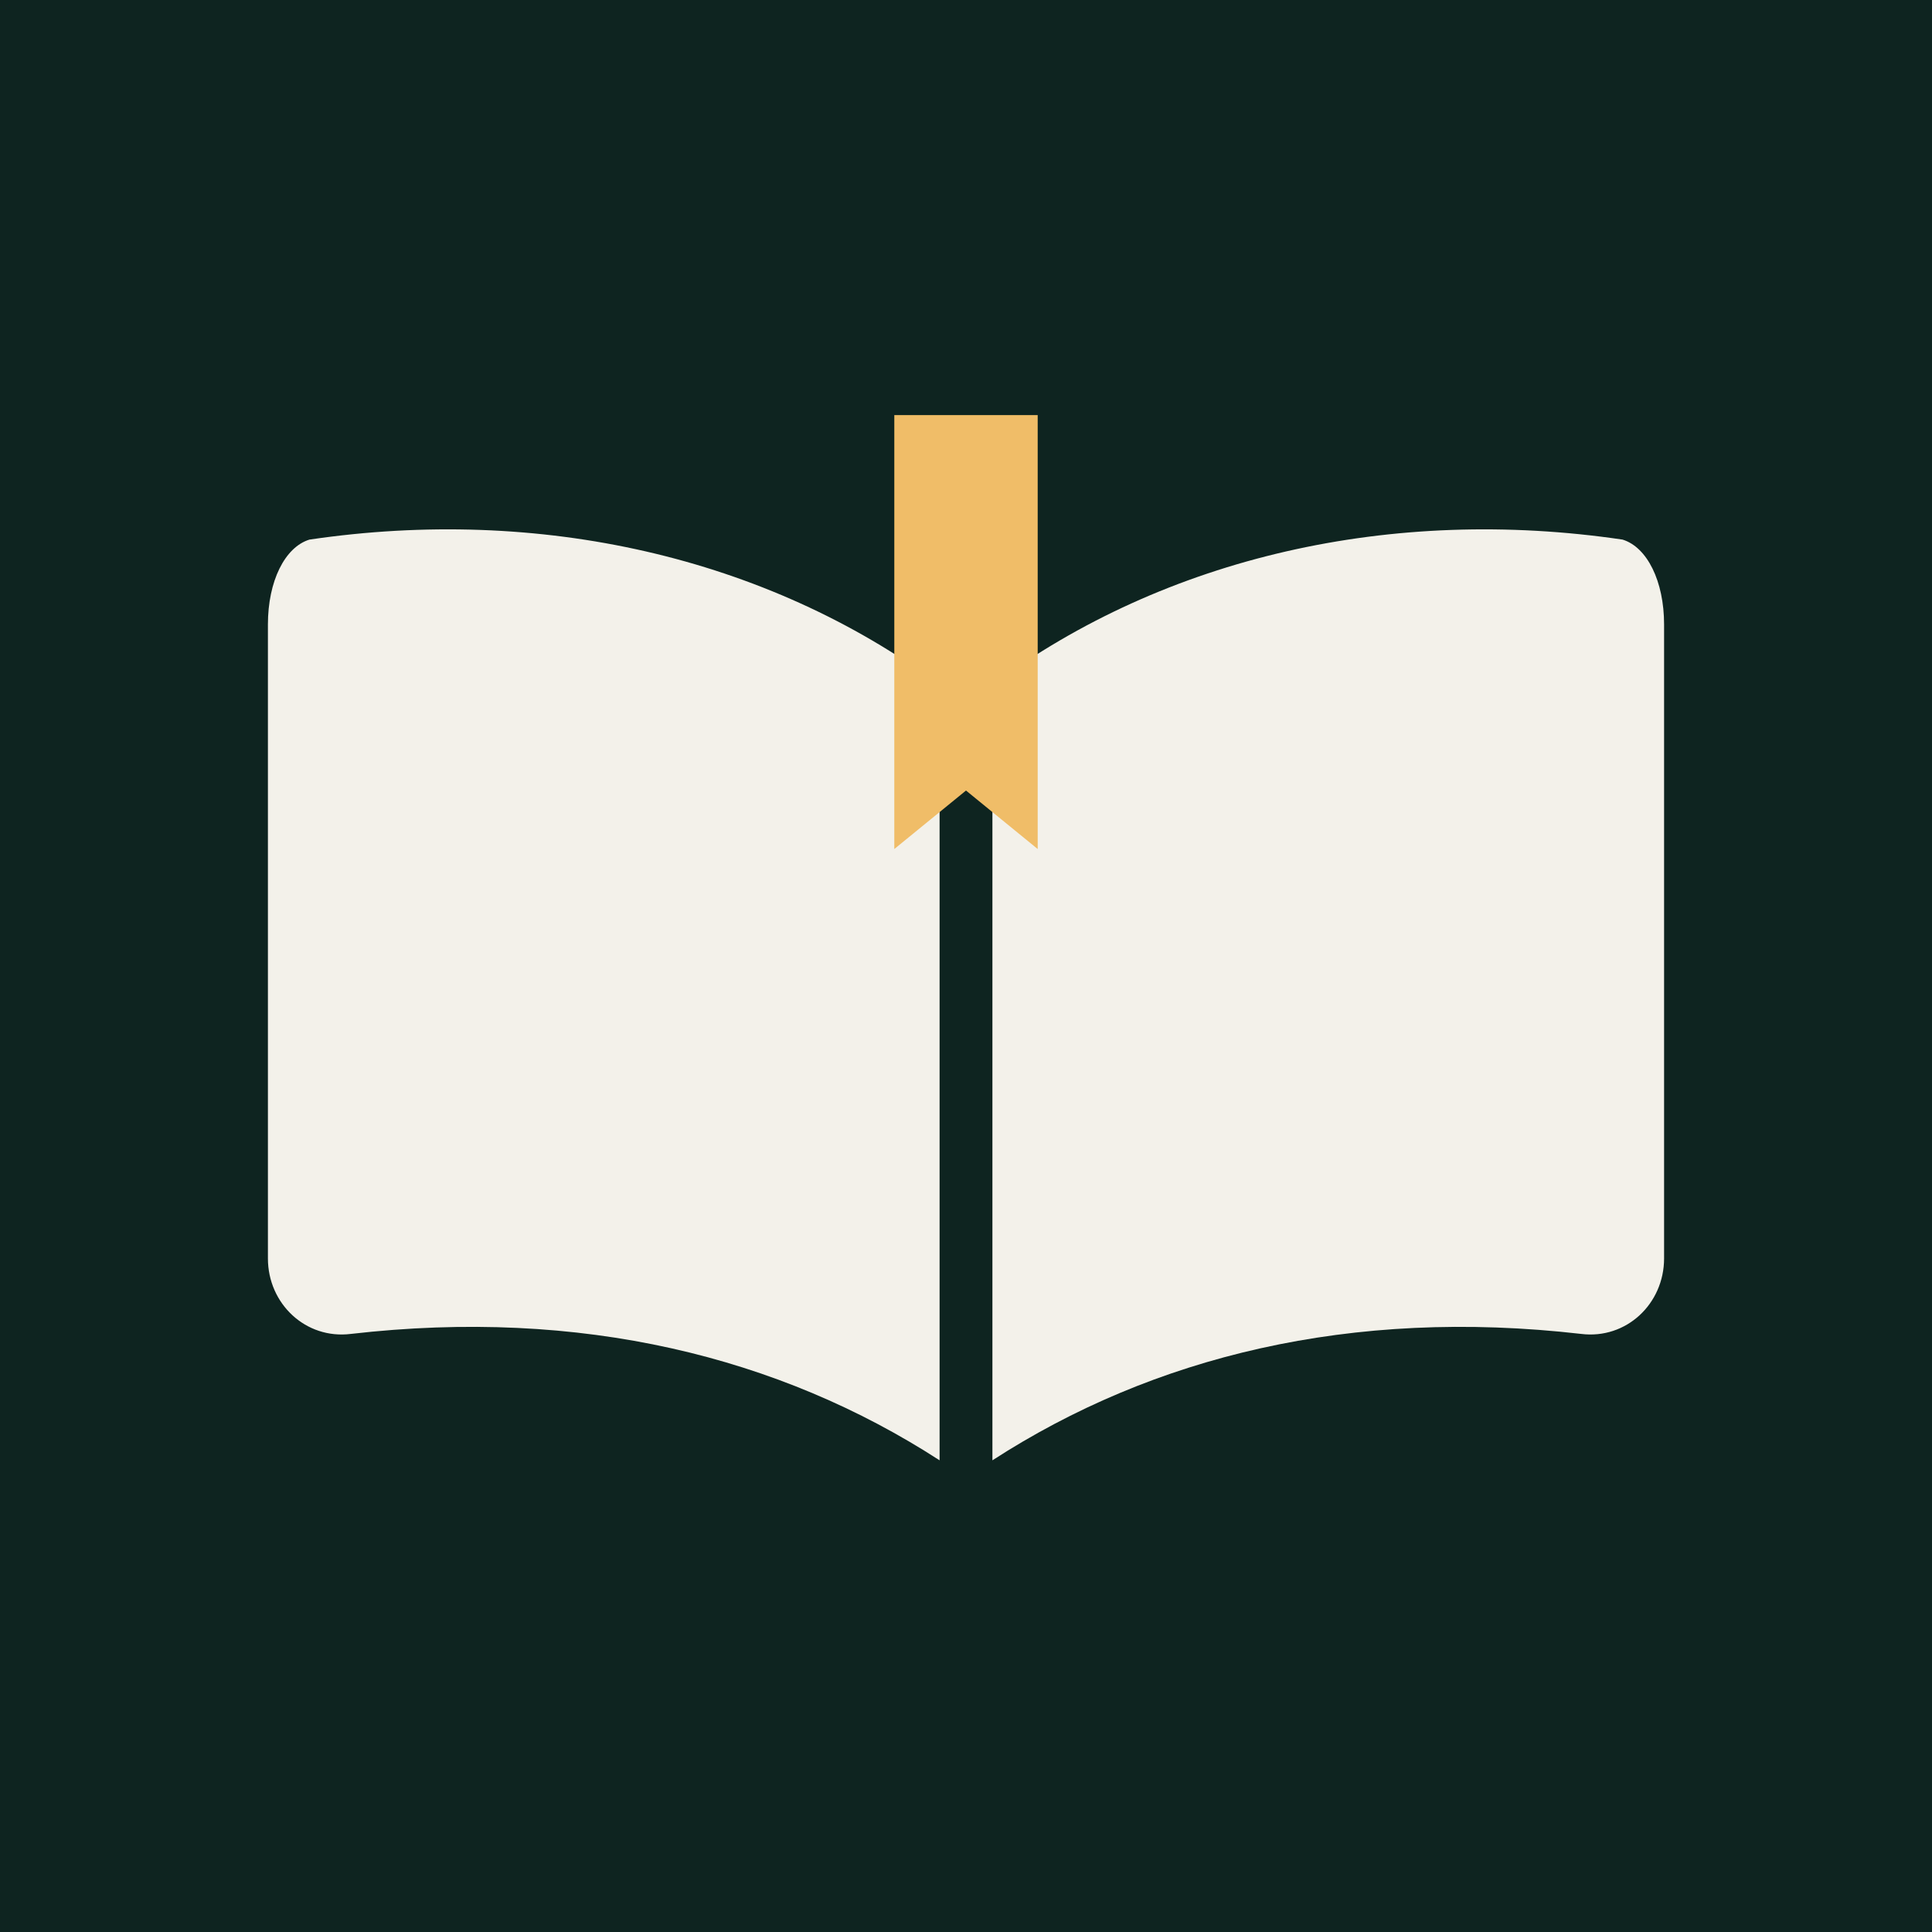
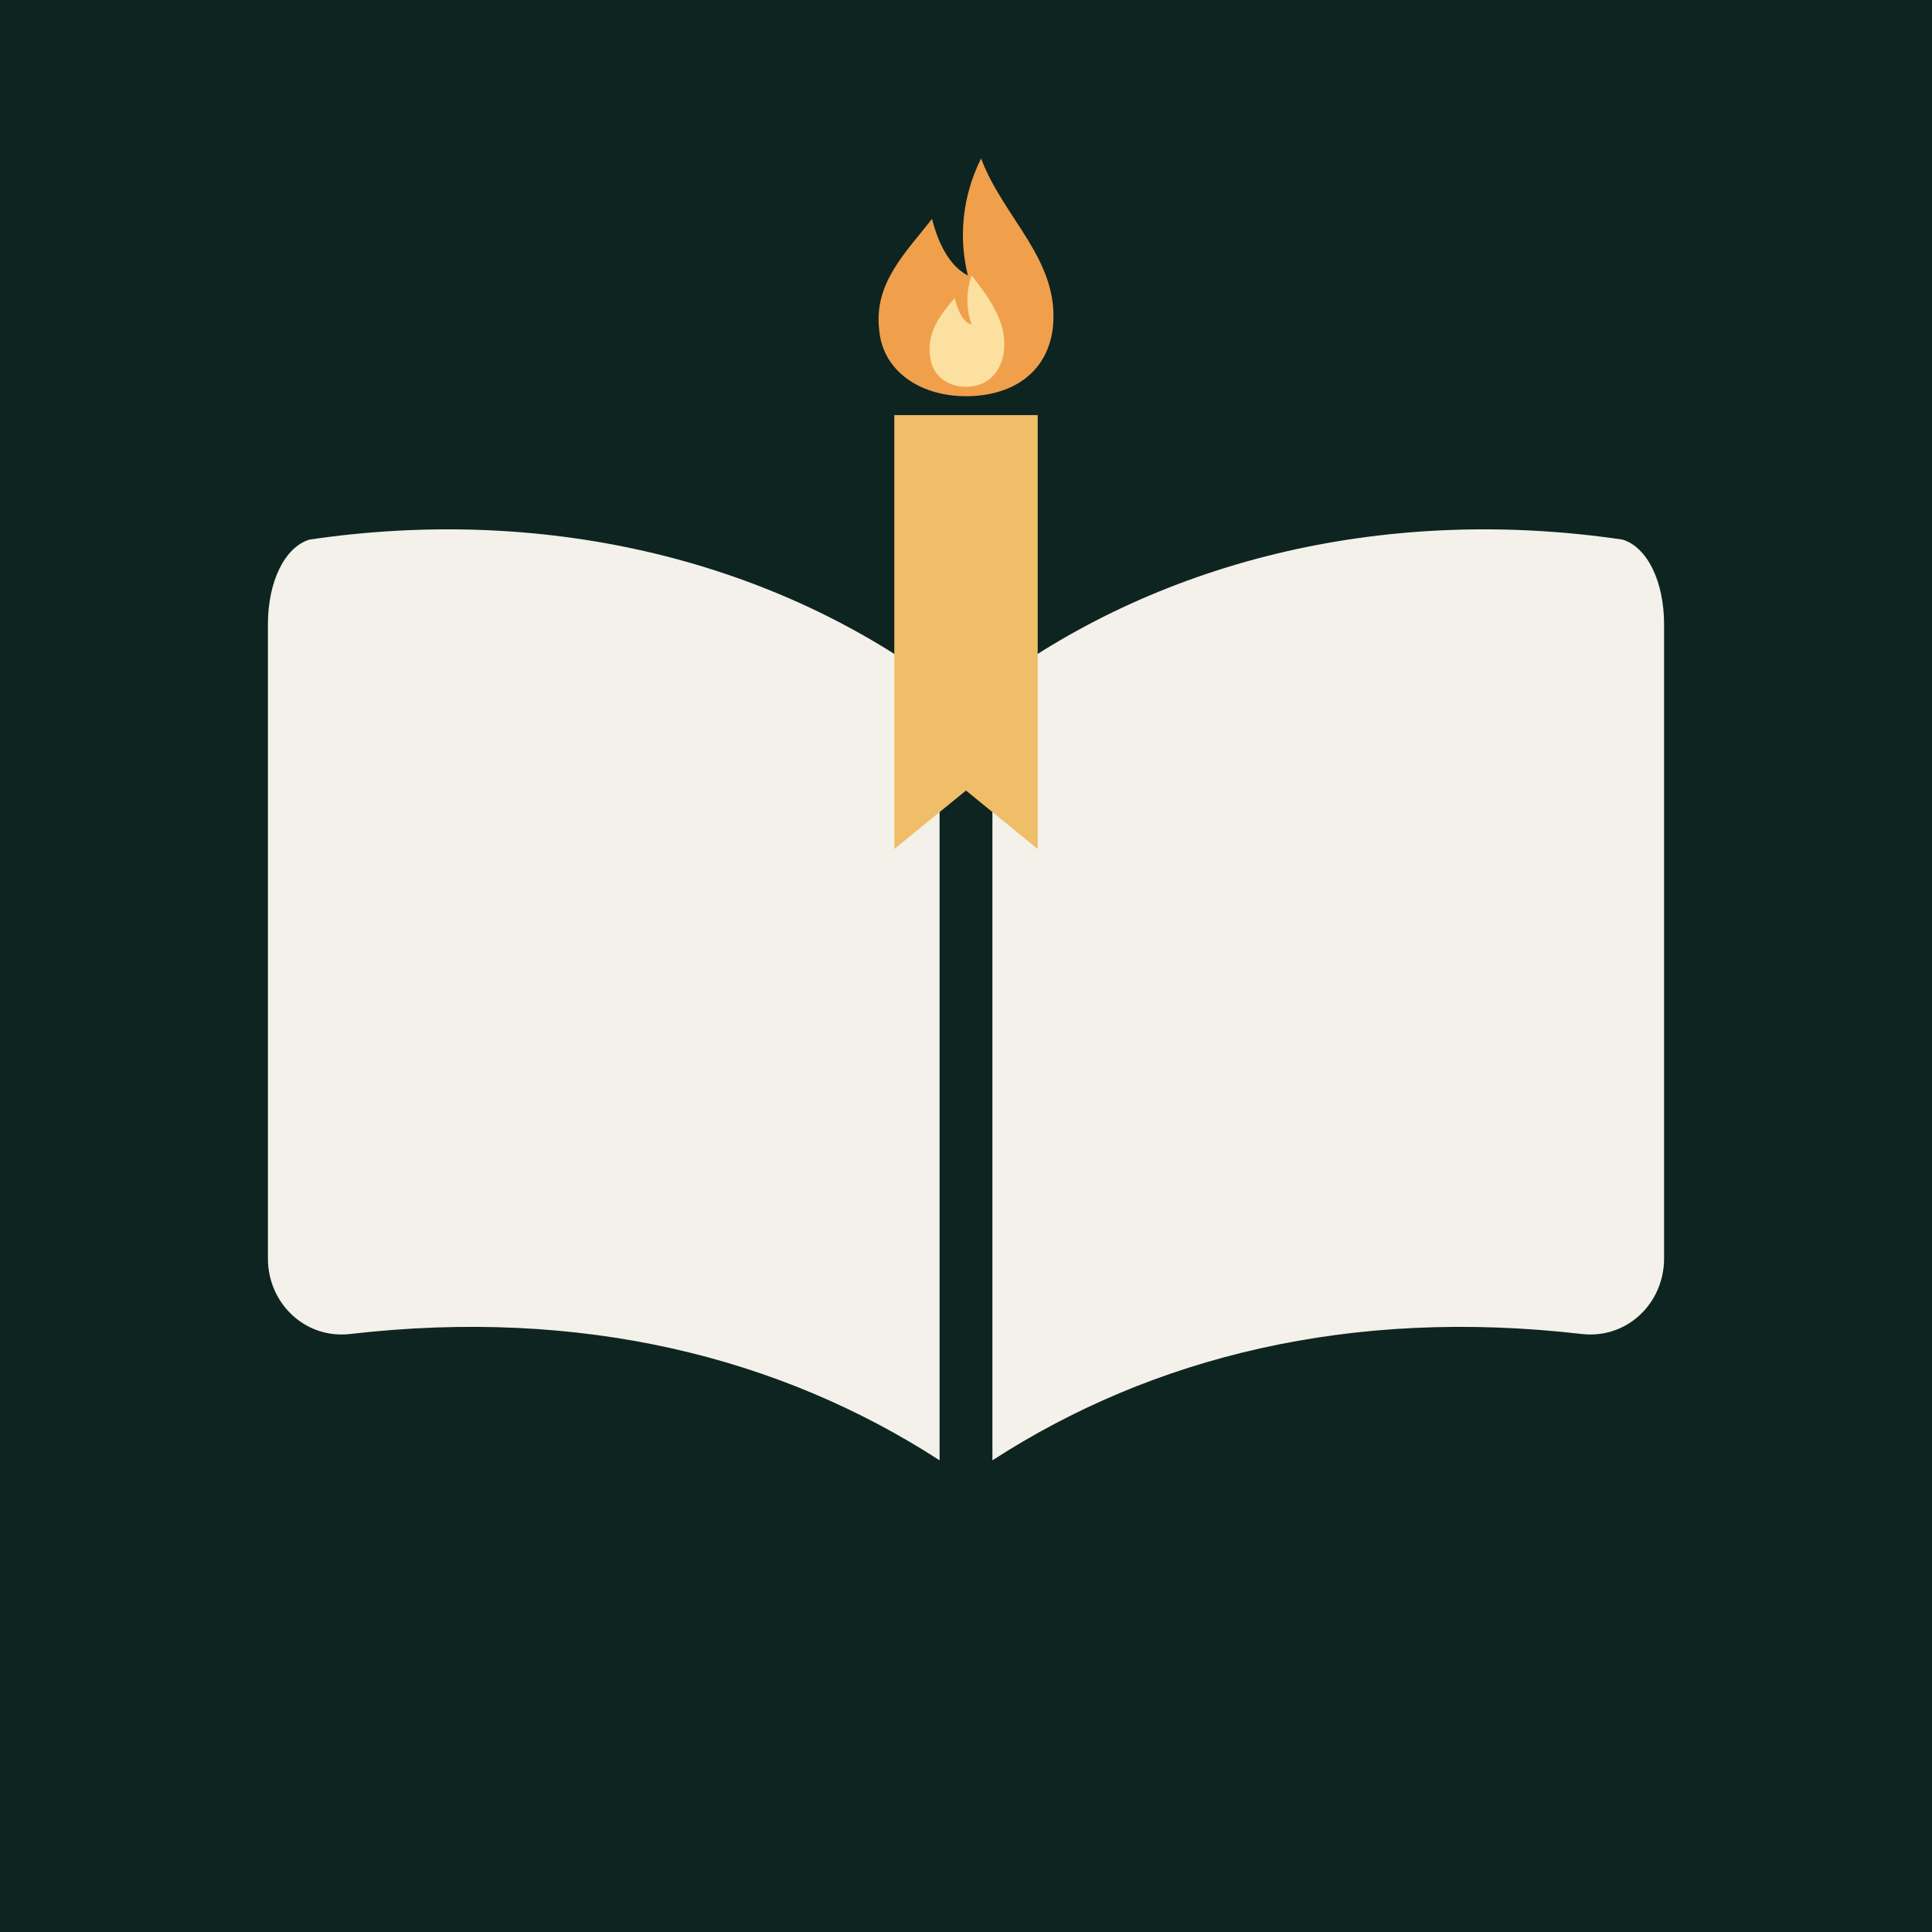
<svg xmlns="http://www.w3.org/2000/svg" width="1024" height="1024" viewBox="0 0 1024 1024">
  <rect width="1024" height="1024" fill="#0E2420" />
  <path fill="#F3F1EA" d="M164 286c122-18 242 9 334 77v411c-85-55-190-81-312-67-24 3-44-16-44-40V331c0-23 9-41 22-45Zm696 0c-122-18-242 9-334 77v411c85-55 190-81 312-67 24 3 44-16 44-40V331c0-23-9-41-22-45Z" />
  <path fill="#F0BD68" d="M474 220h76v230l-38-31-38 31V220Z" />
+   <path fill="#F0A04B" d="M520 84C532 116 562 138 558 174C555 198 536 210 512 210C488 210 468 197 466 175C463 150 480 134 494 116C498 132 505 142 513 146C508 126 510 104 520 84Z" />
+   <path fill="#FBE0A0" d="M515 146C526 160 534 172 532 187C530 199 522 205 512 205C502 205 494 199 493 189C491 176 499 166 506 158C508 166 511 171 515 172C512 164 512 154 515 146Z" />
</svg>
